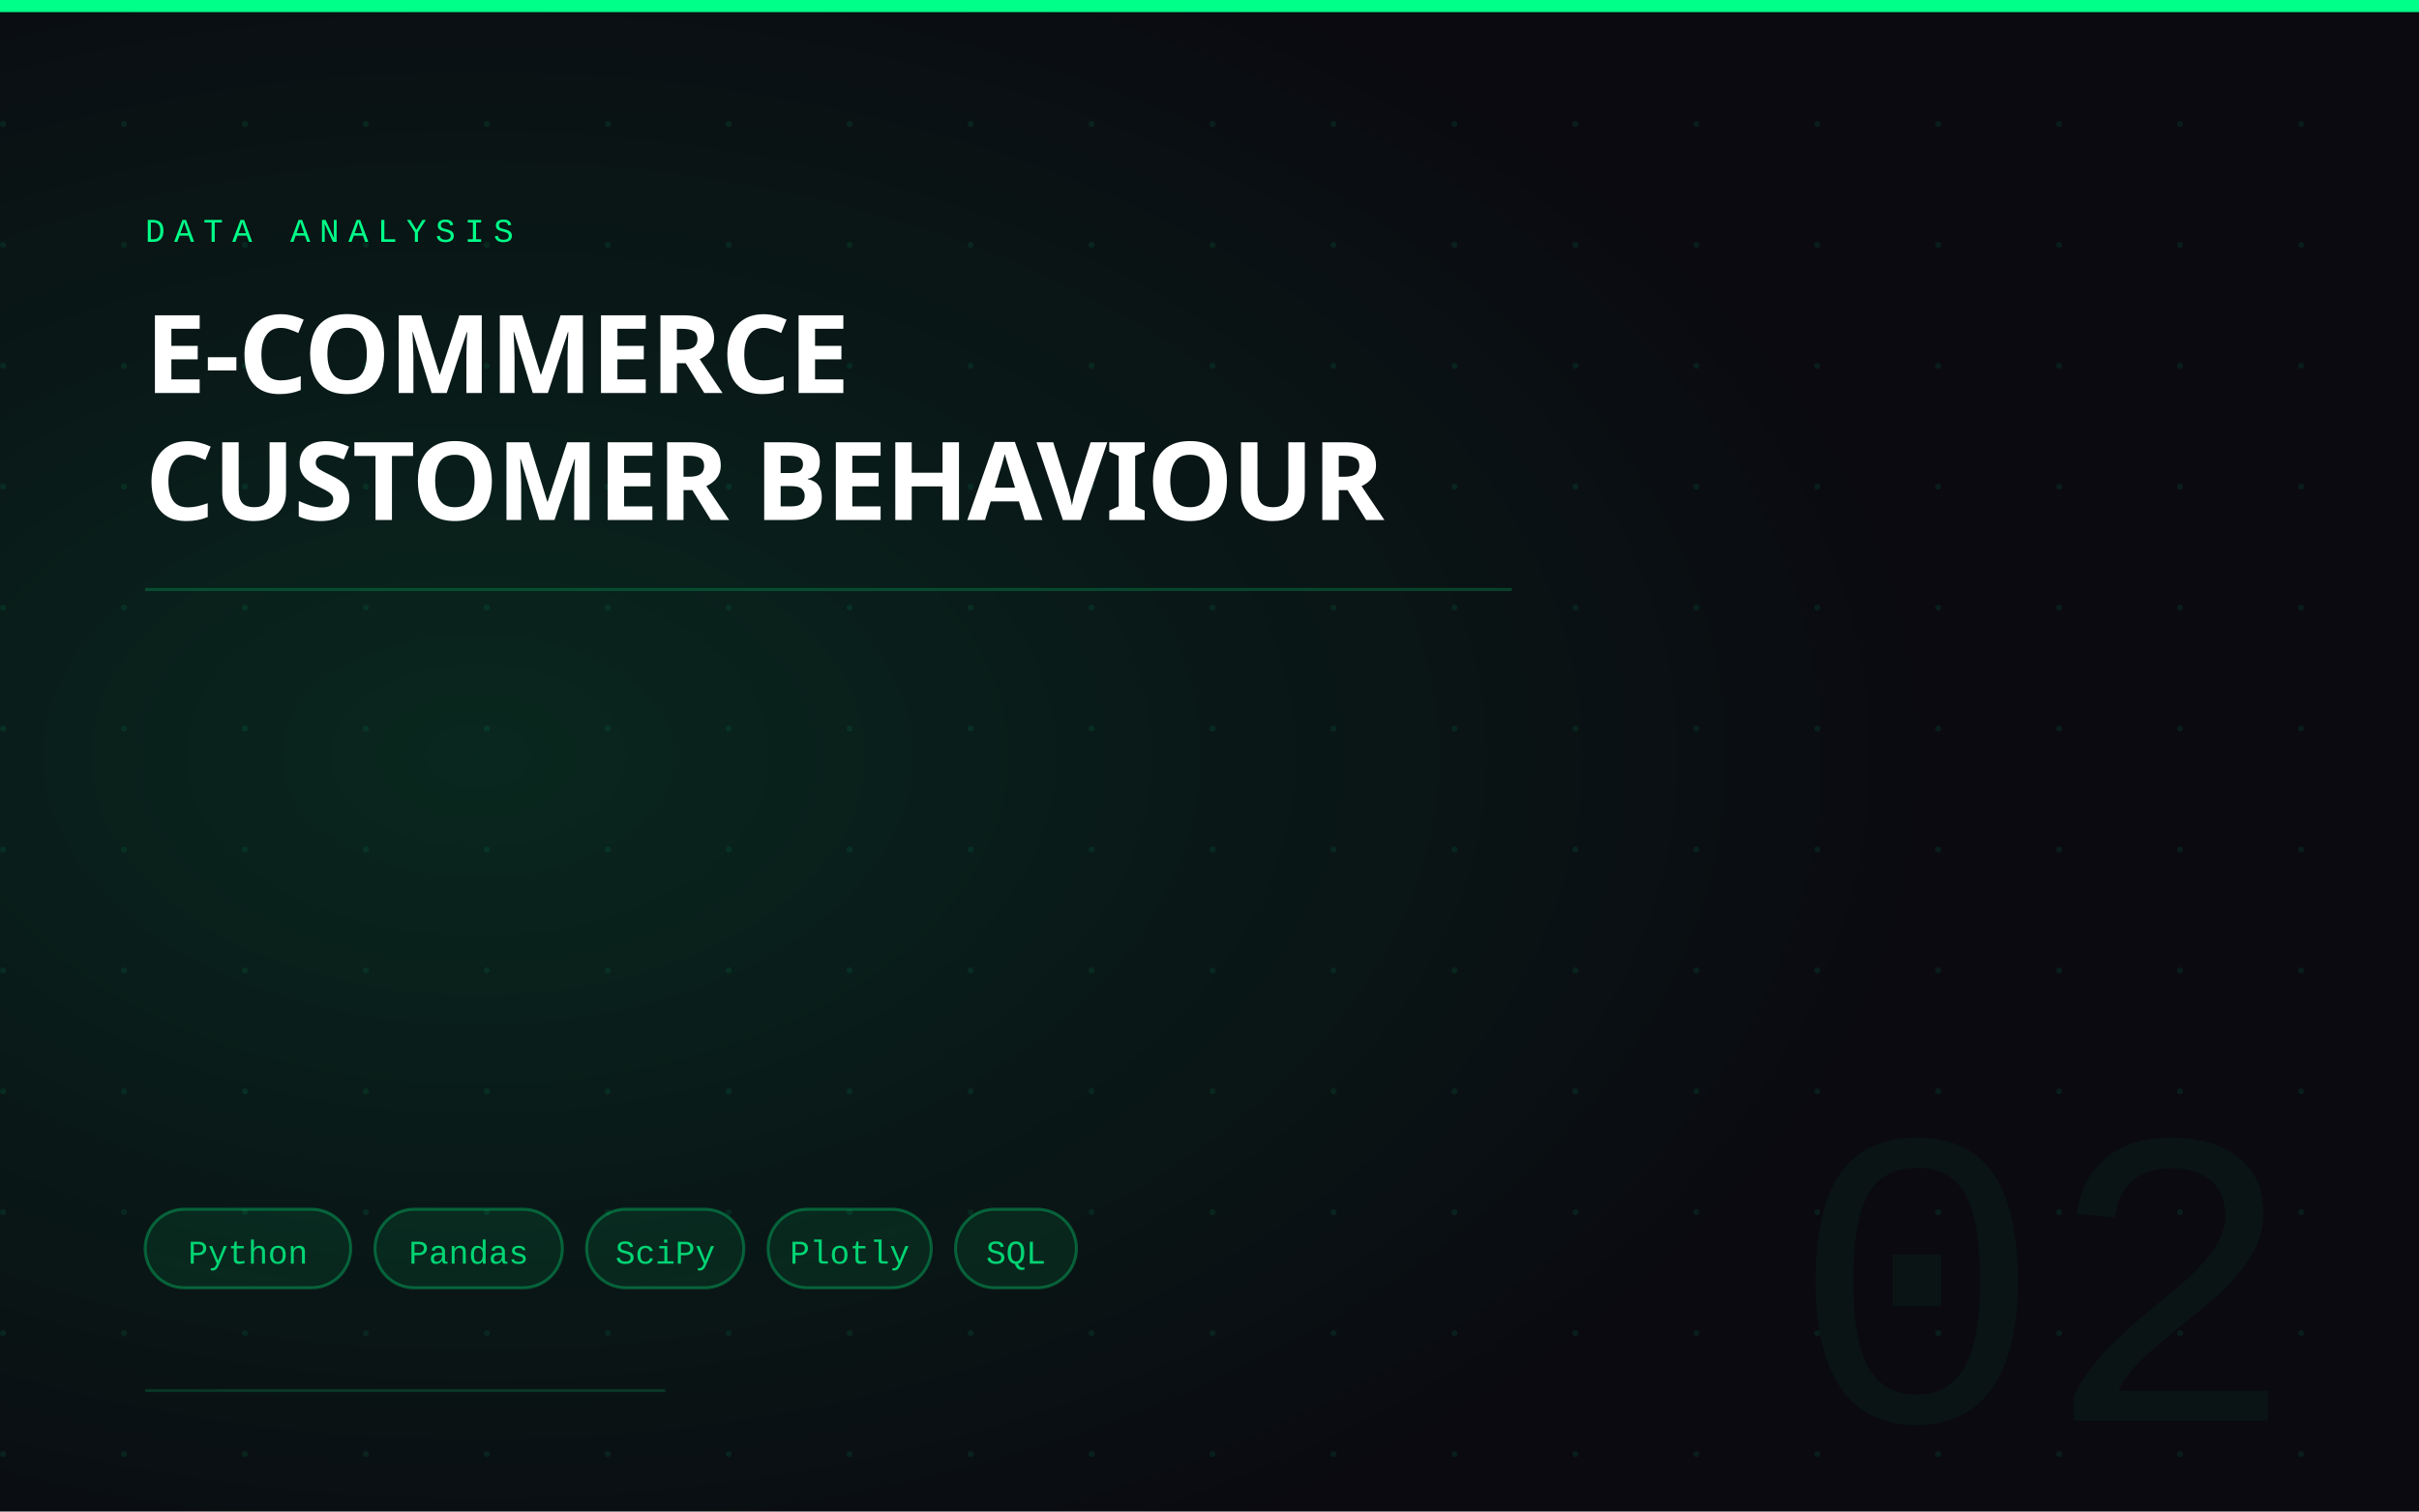
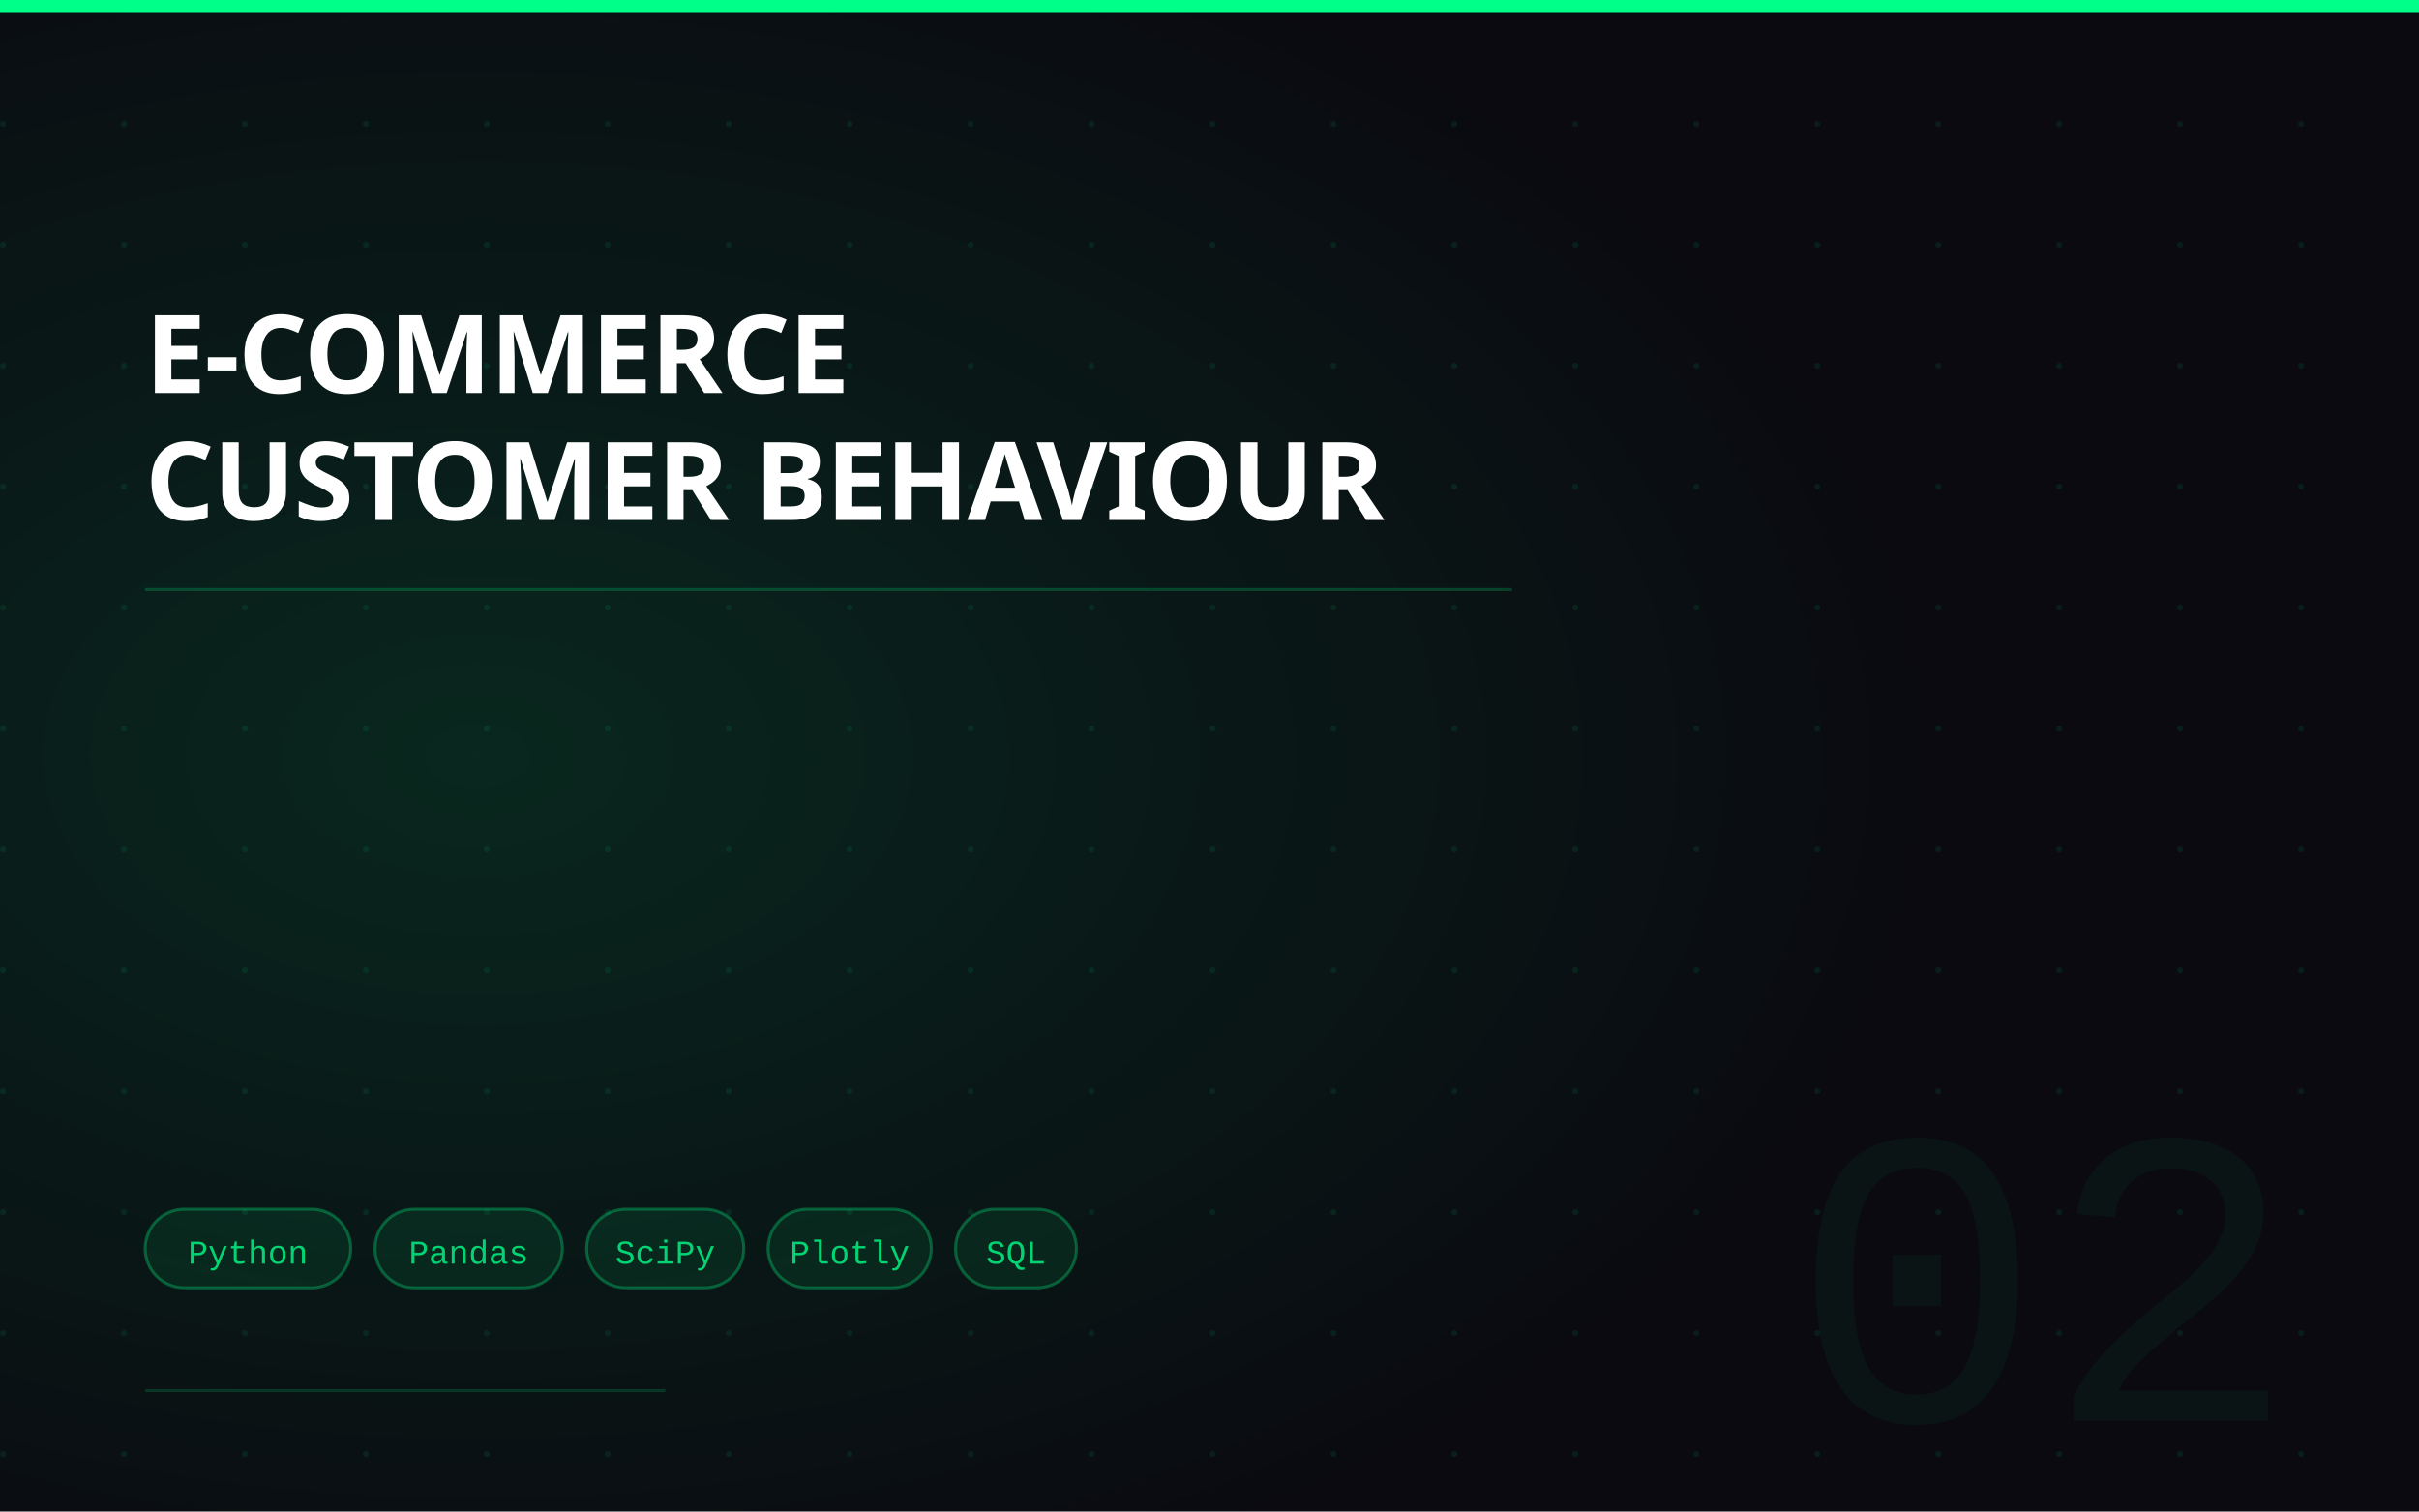
<svg xmlns="http://www.w3.org/2000/svg" viewBox="0 0 800 500" width="800" height="500">
  <defs>
    <radialGradient id="glow-02" cx="20%" cy="50%" r="60%">
      <stop offset="0%" stop-color="#00FF88" stop-opacity="0.12" />
      <stop offset="100%" stop-color="#00FF88" stop-opacity="0" />
    </radialGradient>
    <pattern id="grid-02" x="0" y="0" width="40" height="40" patternUnits="userSpaceOnUse">
      <rect x="0" y="0" width="2" height="2" rx="1" fill="#00FF88" opacity="0.08" />
    </pattern>
    <style>
      .title-02 { font-family: 'Exo 2', system-ui, sans-serif; font-weight: 900; }
      .mono-02  { font-family: 'Space Mono', 'Courier New', monospace; }
    </style>
  </defs>
  <rect width="800" height="500" fill="#0a0a10" />
  <rect width="800" height="500" fill="url(#glow-02)" />
  <rect width="800" height="500" fill="url(#grid-02)" />
  <rect y="0" width="800" height="4" fill="#00FF88" />
  <text x="760" y="470" class="mono-02" font-size="140" fill="#00FF88" opacity="0.04" text-anchor="end" dominant-baseline="auto">02</text>
-   <text x="48" y="80" class="mono-02" font-size="11" fill="#00FF88" letter-spacing="3">DATA ANALYSIS</text>
  <text x="48" y="130" class="title-02" font-size="36" fill="#ffffff" font-weight="900" letter-spacing="-0.5">E-COMMERCE</text>
  <text x="48" y="172" class="title-02" font-size="36" fill="#ffffff" font-weight="900" letter-spacing="-0.5">CUSTOMER BEHAVIOUR</text>
  <line x1="48" y1="195" x2="500" y2="195" stroke="#00FF88" stroke-width="1" stroke-opacity="0.2" />
  <g class="mono-02" font-size="11">
    <rect x="48" y="400" width="68" height="26" rx="13" fill="#00FF88" fill-opacity="0.08" stroke="#00FF88" stroke-opacity="0.3" stroke-width="1" />
    <text x="82" y="418" fill="#00FF88" fill-opacity="0.8" text-anchor="middle">Python</text>
    <rect x="124" y="400" width="62" height="26" rx="13" fill="#00FF88" fill-opacity="0.08" stroke="#00FF88" stroke-opacity="0.3" stroke-width="1" />
    <text x="155" y="418" fill="#00FF88" fill-opacity="0.8" text-anchor="middle">Pandas</text>
    <rect x="194" y="400" width="52" height="26" rx="13" fill="#00FF88" fill-opacity="0.08" stroke="#00FF88" stroke-opacity="0.3" stroke-width="1" />
    <text x="220" y="418" fill="#00FF88" fill-opacity="0.8" text-anchor="middle">SciPy</text>
    <rect x="254" y="400" width="54" height="26" rx="13" fill="#00FF88" fill-opacity="0.08" stroke="#00FF88" stroke-opacity="0.3" stroke-width="1" />
    <text x="281" y="418" fill="#00FF88" fill-opacity="0.8" text-anchor="middle">Plotly</text>
    <rect x="316" y="400" width="40" height="26" rx="13" fill="#00FF88" fill-opacity="0.08" stroke="#00FF88" stroke-opacity="0.3" stroke-width="1" />
    <text x="336" y="418" fill="#00FF88" fill-opacity="0.8" text-anchor="middle">SQL</text>
  </g>
  <line x1="48" y1="460" x2="220" y2="460" stroke="#00FF88" stroke-width="1" stroke-opacity="0.15" />
</svg>
